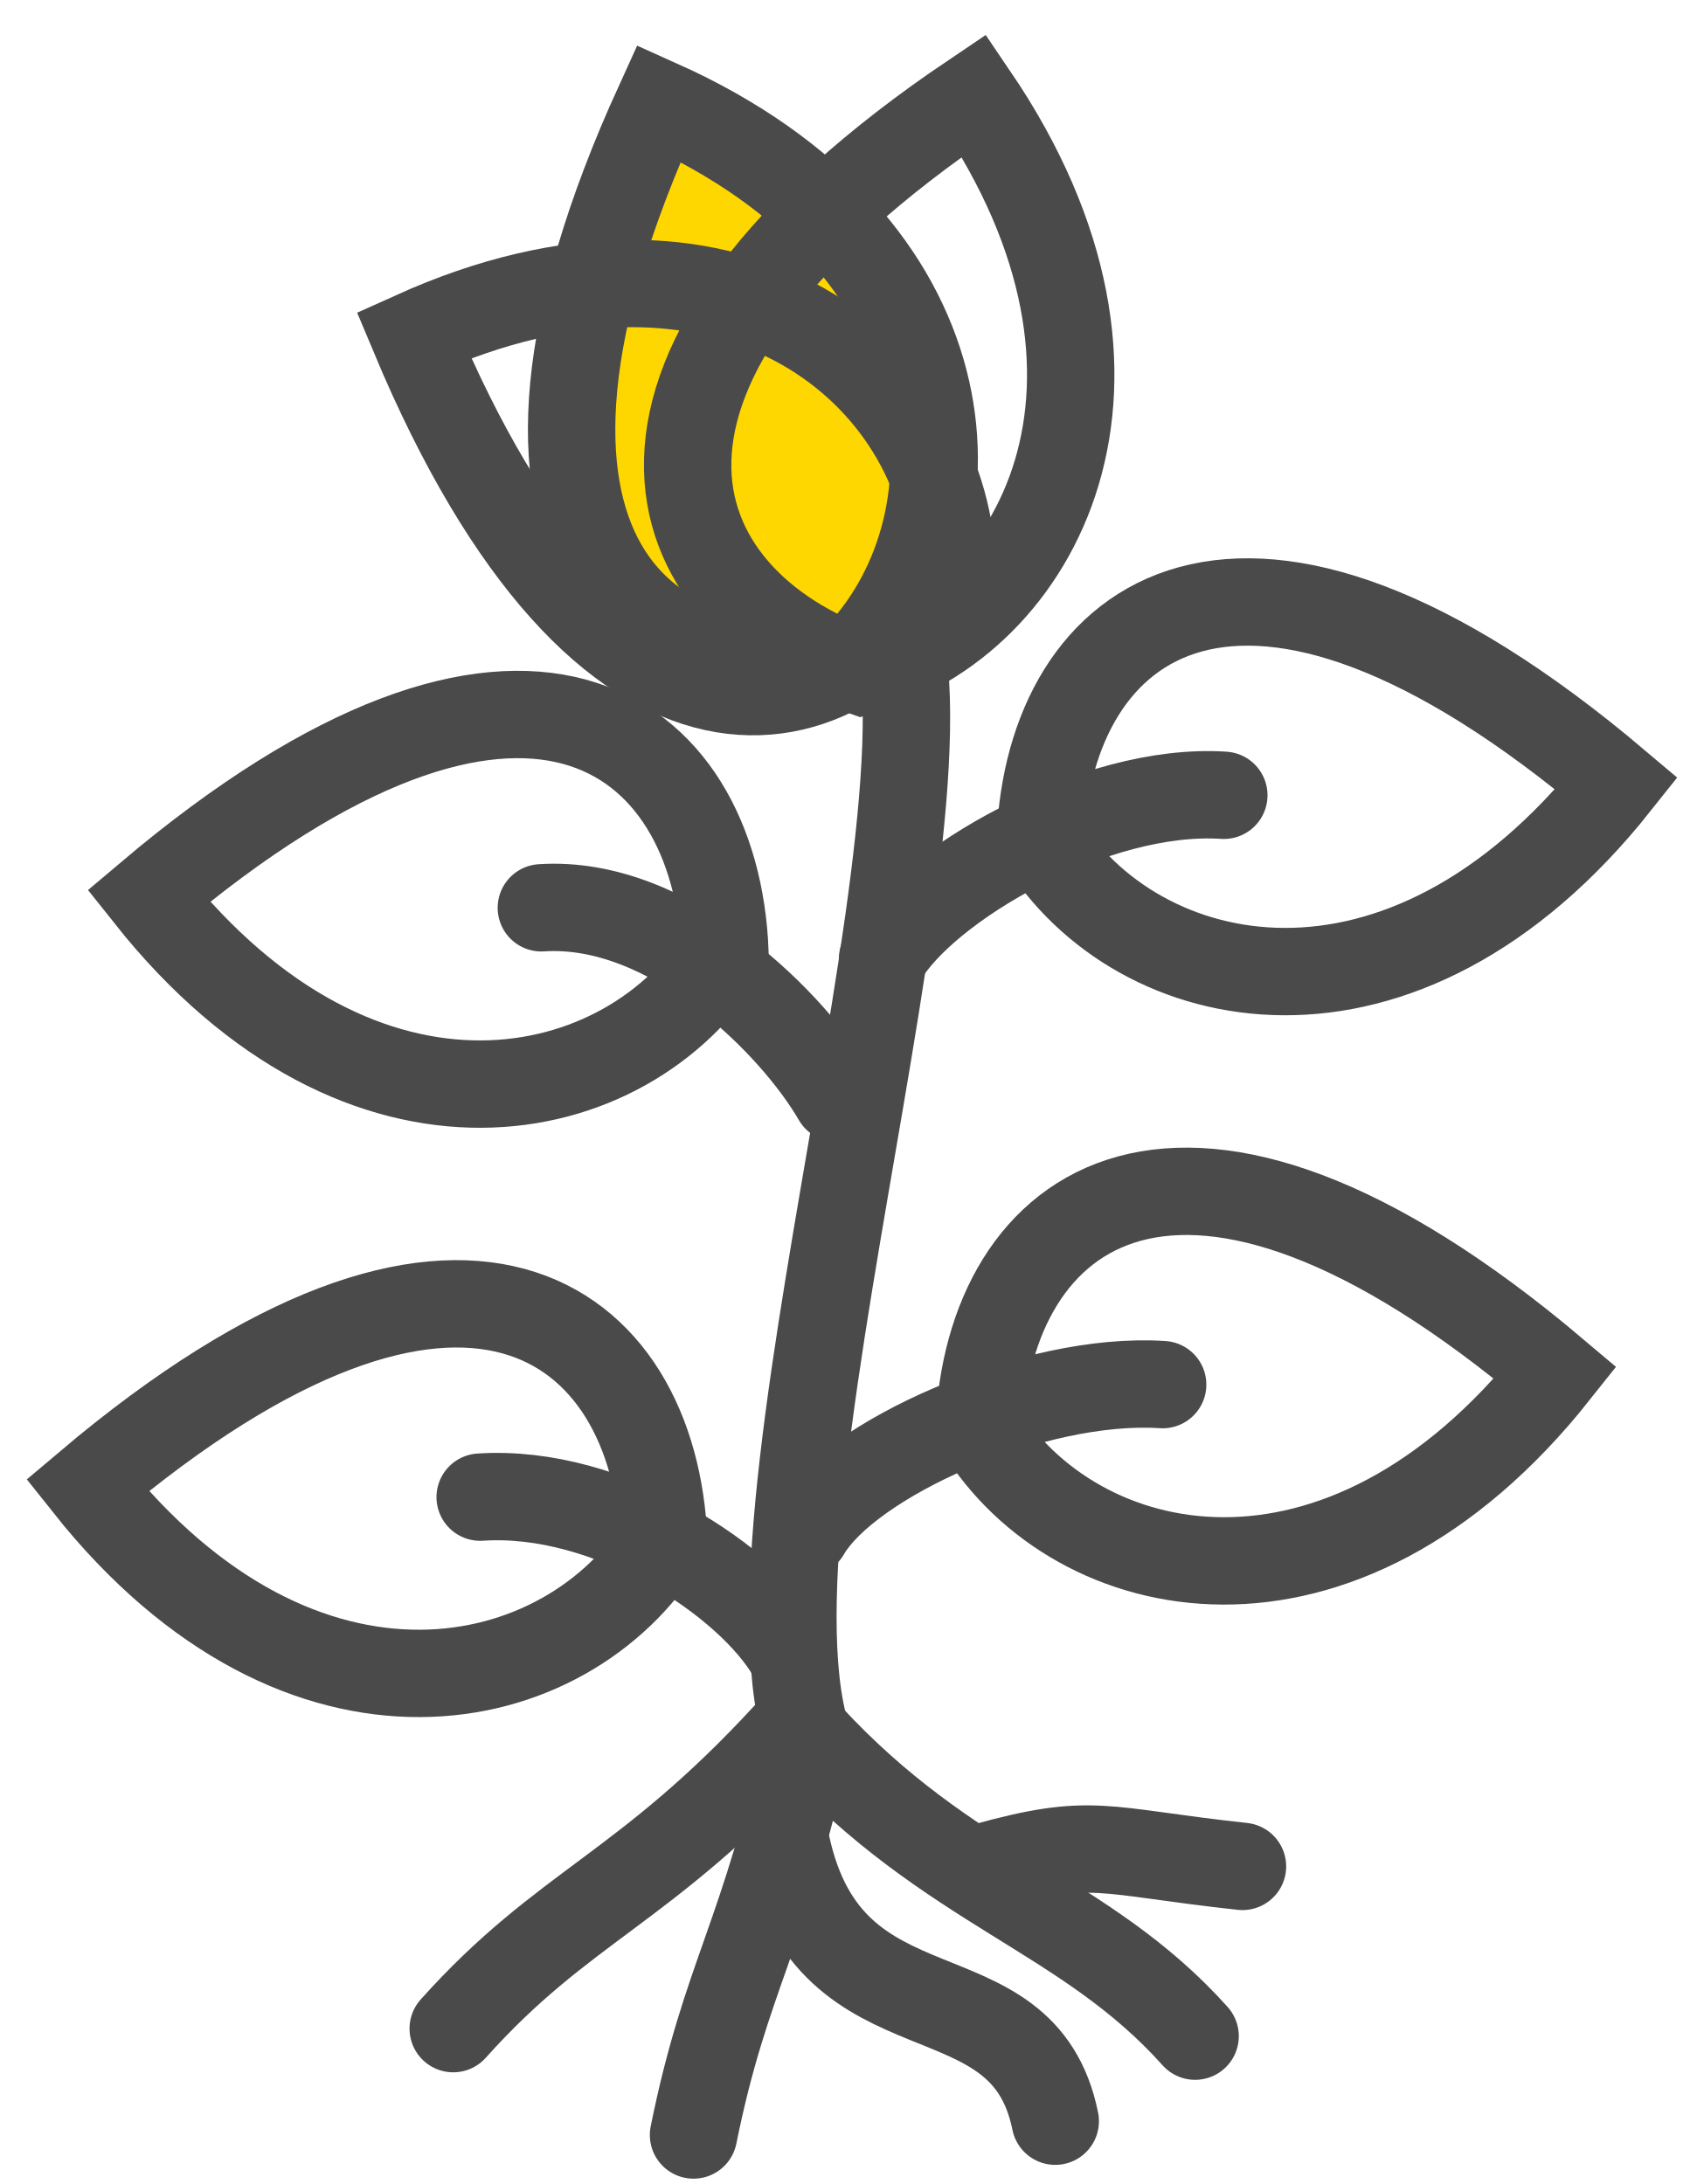
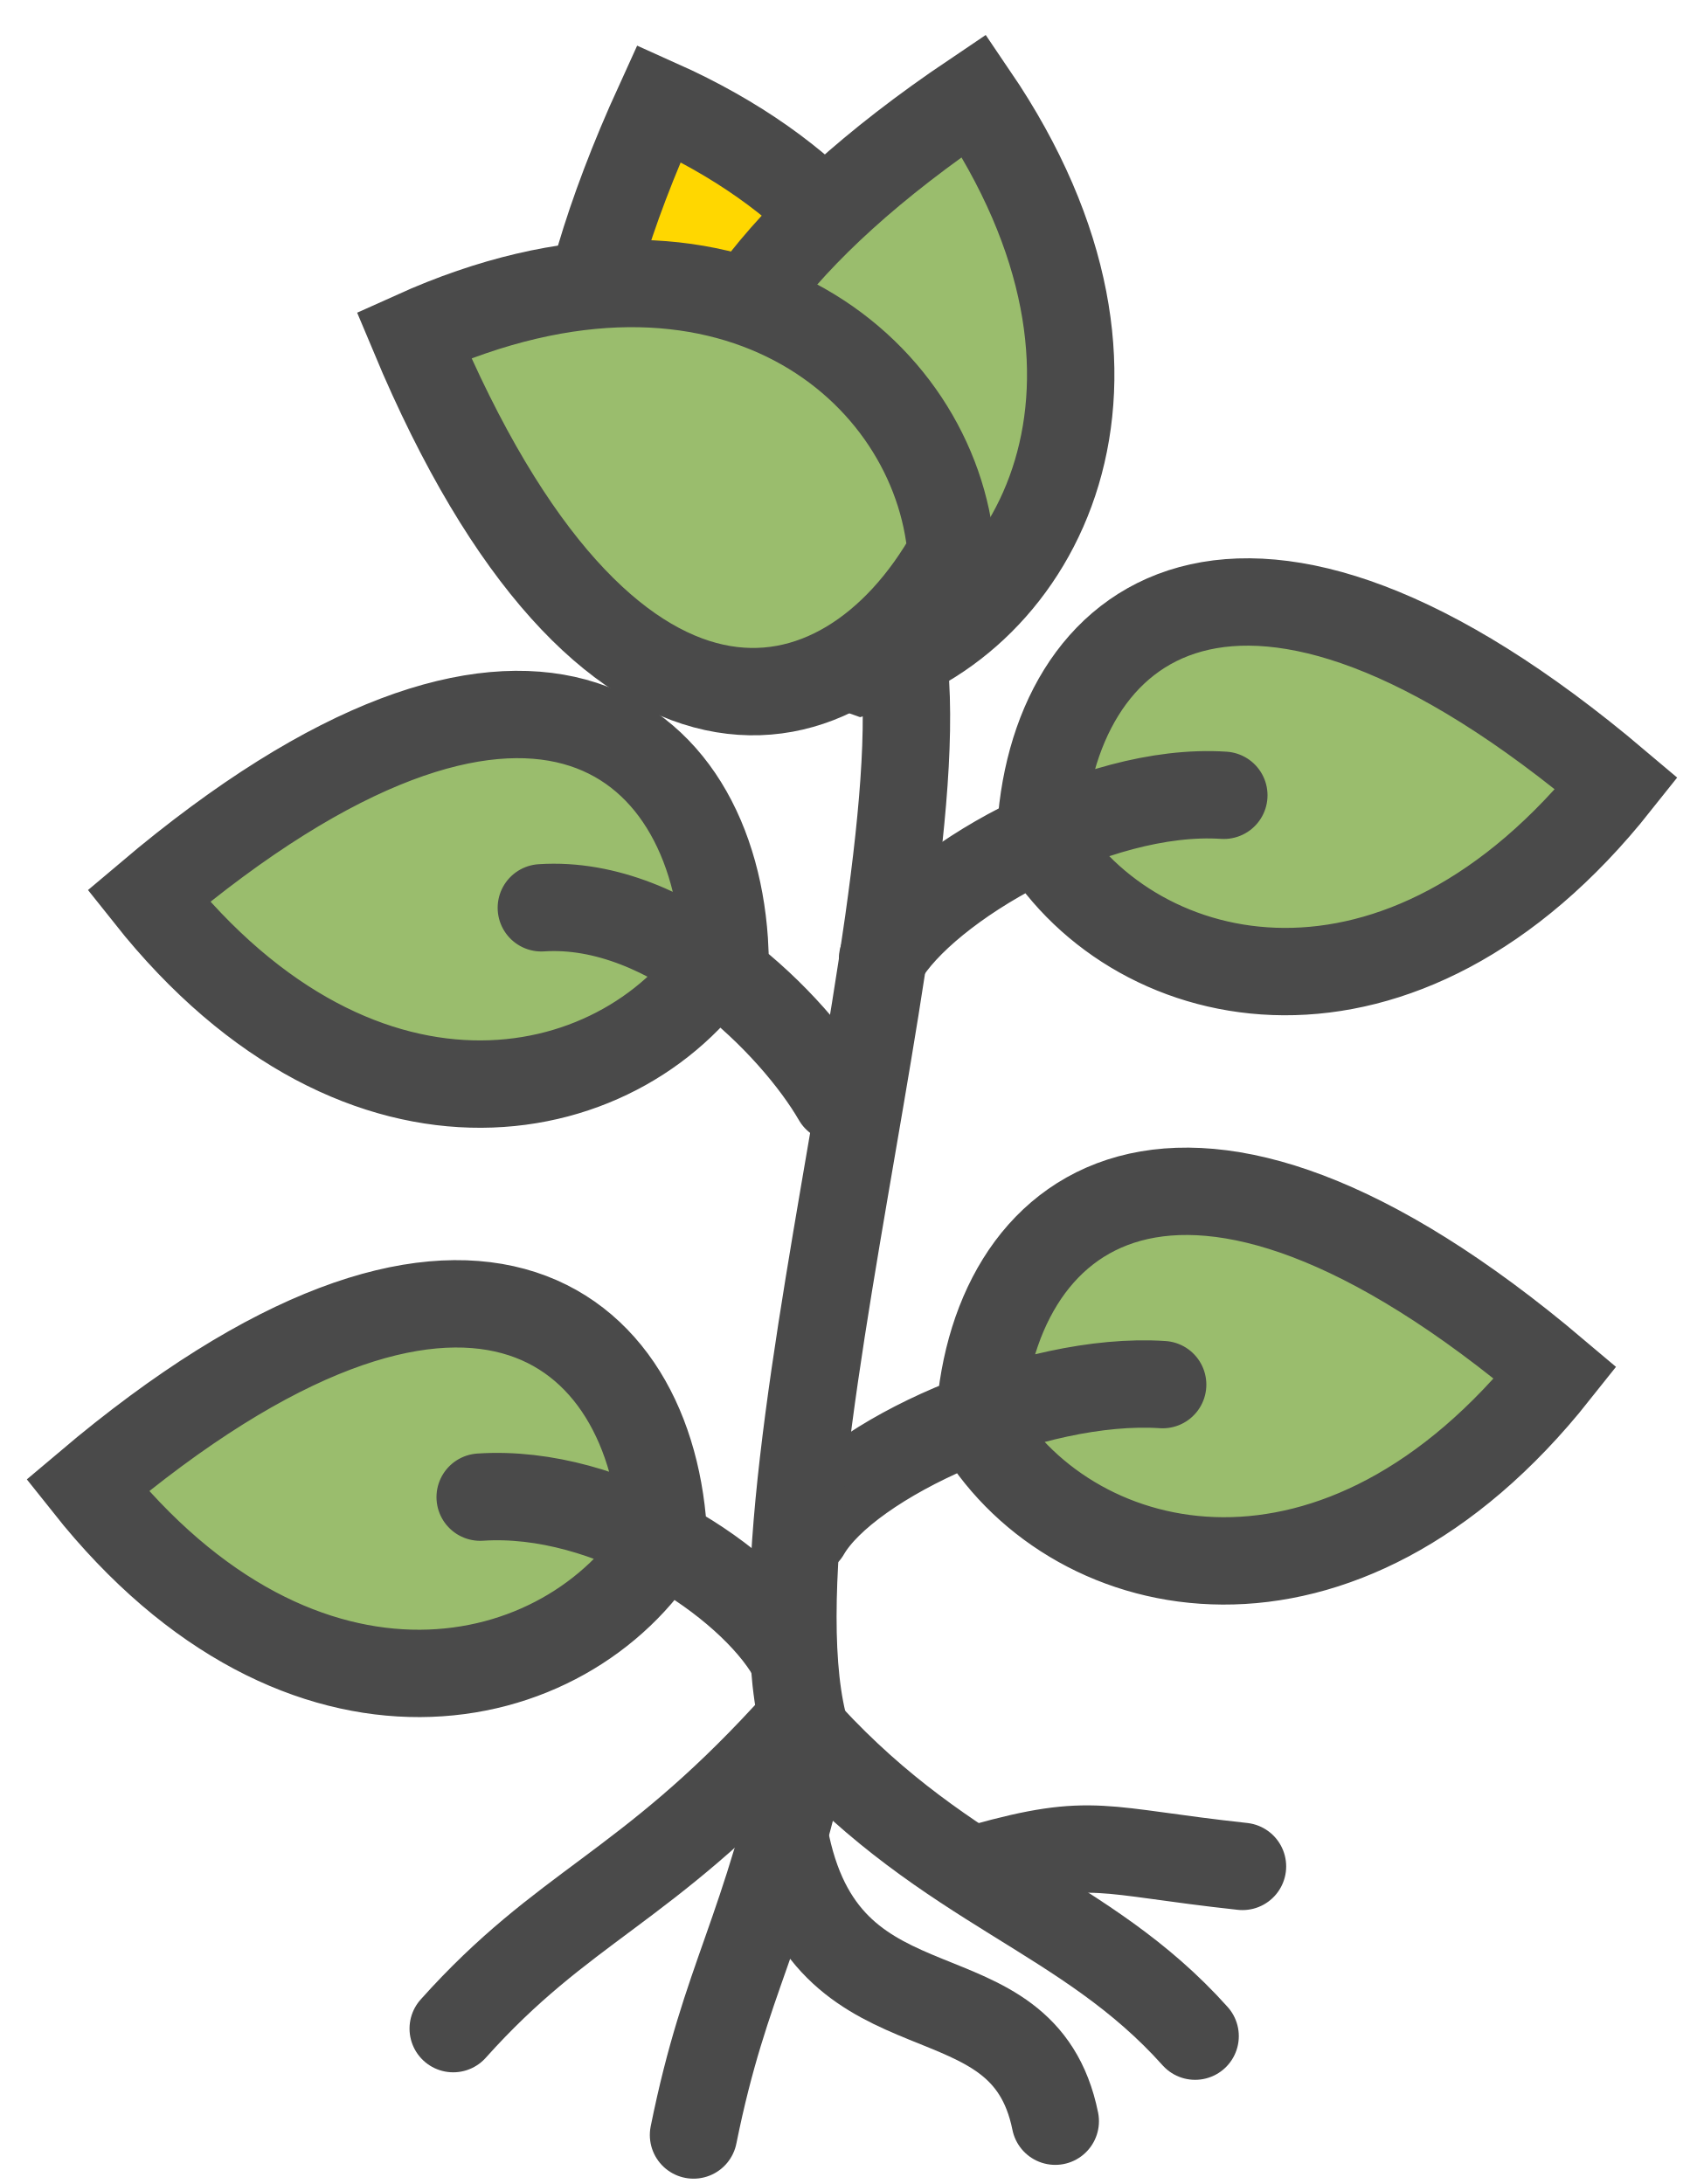
<svg xmlns="http://www.w3.org/2000/svg" width="39" height="50" viewBox="0 0 39 50" fill="none">
  <path d="M27.353 46.615C24.824 43.789 21.752 43.261 18.5 39.729" stroke="#4A4A4A" stroke-width="2" stroke-linecap="round" />
  <path d="M28.437 42.729C25.185 42.376 25.029 42.04 22.5 42.746" stroke="#4A4A4A" stroke-width="2" stroke-linecap="round" />
  <path d="M10.373 46.443C12.902 43.617 14.748 43.261 18 39.729" stroke="#4A4A4A" stroke-width="2" stroke-linecap="round" />
  <path d="M15.873 48.878C16.618 45.194 17.491 44.378 18.5 39.729" stroke="#4A4A4A" stroke-width="2" stroke-linecap="round" />
  <path d="M24.152 48.562C23.407 44.878 19.009 46.893 18 42.243" stroke="#4A4A4A" stroke-width="2" stroke-linecap="round" />
+   <path d="M22.409 32.692C24.616 36.286 30.676 37.633 35.6 31.43C26.983 24.14 22.62 27.658 22.409 32.692Z" fill="#9ABD6D" />
+   <path d="M15.191 35.267C12.984 38.862 6.924 40.209 2 34.006C10.617 26.716 14.98 30.234 15.191 35.267Z" fill="#9ABD6D" />
  <path d="M26.61 31.699C23.644 31.503 19.414 33.413 18.45 35.084M10.99 34.275C13.956 34.078 17.148 36.208 18.112 37.879M22.409 32.692C24.616 36.286 30.676 37.633 35.6 31.43C26.983 24.14 22.62 27.658 22.409 32.692ZM15.191 35.267C12.984 38.862 6.924 40.209 2 34.006C10.617 26.716 14.98 30.234 15.191 35.267Z" stroke="#4A4A4A" stroke-width="2" stroke-linecap="round" />
+   <path d="M23.809 19.2C26.016 22.794 32.076 24.142 37 17.939C28.383 10.648 24.02 14.166 23.809 19.2Z" fill="#9ABD6D" />
+   <path d="M16.591 21.776C14.384 25.37 8.324 26.718 3.4 20.514C12.017 13.224 16.38 16.742 16.591 21.776Z" fill="#9ABD6D" />
  <path d="M28.01 18.207C25.044 18.011 21.164 20.276 20.2 21.948M12.39 20.783C15.356 20.587 18.186 23.472 19.15 25.143M23.809 19.2C26.016 22.794 32.076 24.142 37 17.939C28.383 10.648 24.02 14.166 23.809 19.2ZM16.591 21.776C14.384 25.37 8.324 26.718 3.4 20.514C12.017 13.224 16.38 16.742 16.591 21.776Z" stroke="#4A4A4A" stroke-width="2" stroke-linecap="round" />
  <path d="M18.45 39.7C16.737 33.934 22.99 15.634 19.85 13.072" stroke="#4A4A4A" stroke-width="2" stroke-linecap="round" />
  <path d="M19.695 14.963C22.547 11.87 22.261 5.583 15.08 2.364C10.368 12.694 14.848 16.059 19.695 14.963Z" fill="#FFD700" stroke="#4A4A4A" stroke-width="2" stroke-linecap="round" />
-   <path d="M19.719 15.371C23.745 14.252 26.748 8.745 22.293 2.187C12.945 8.483 15.024 13.729 19.719 15.371Z" stroke="#4A4A4A" stroke-width="2" stroke-linecap="round" />
-   <path d="M21.774 12.66C21.43 8.44 16.645 4.433 9.472 7.67C13.854 18.148 19.32 17.04 21.774 12.66Z" stroke="#4A4A4A" stroke-width="2" stroke-linecap="round" />
+   <path d="M19.719 15.371C23.745 14.252 26.748 8.745 22.293 2.187C12.945 8.483 15.024 13.729 19.719 15.371Z" fill="#9ABD6D" stroke="#4A4A4A" stroke-width="2" stroke-linecap="round" />
+   <path d="M21.774 12.66C21.43 8.44 16.645 4.433 9.472 7.67C13.854 18.148 19.32 17.04 21.774 12.66Z" fill="#9ABD6D" stroke="#4A4A4A" stroke-width="2" stroke-linecap="round" />
</svg>
